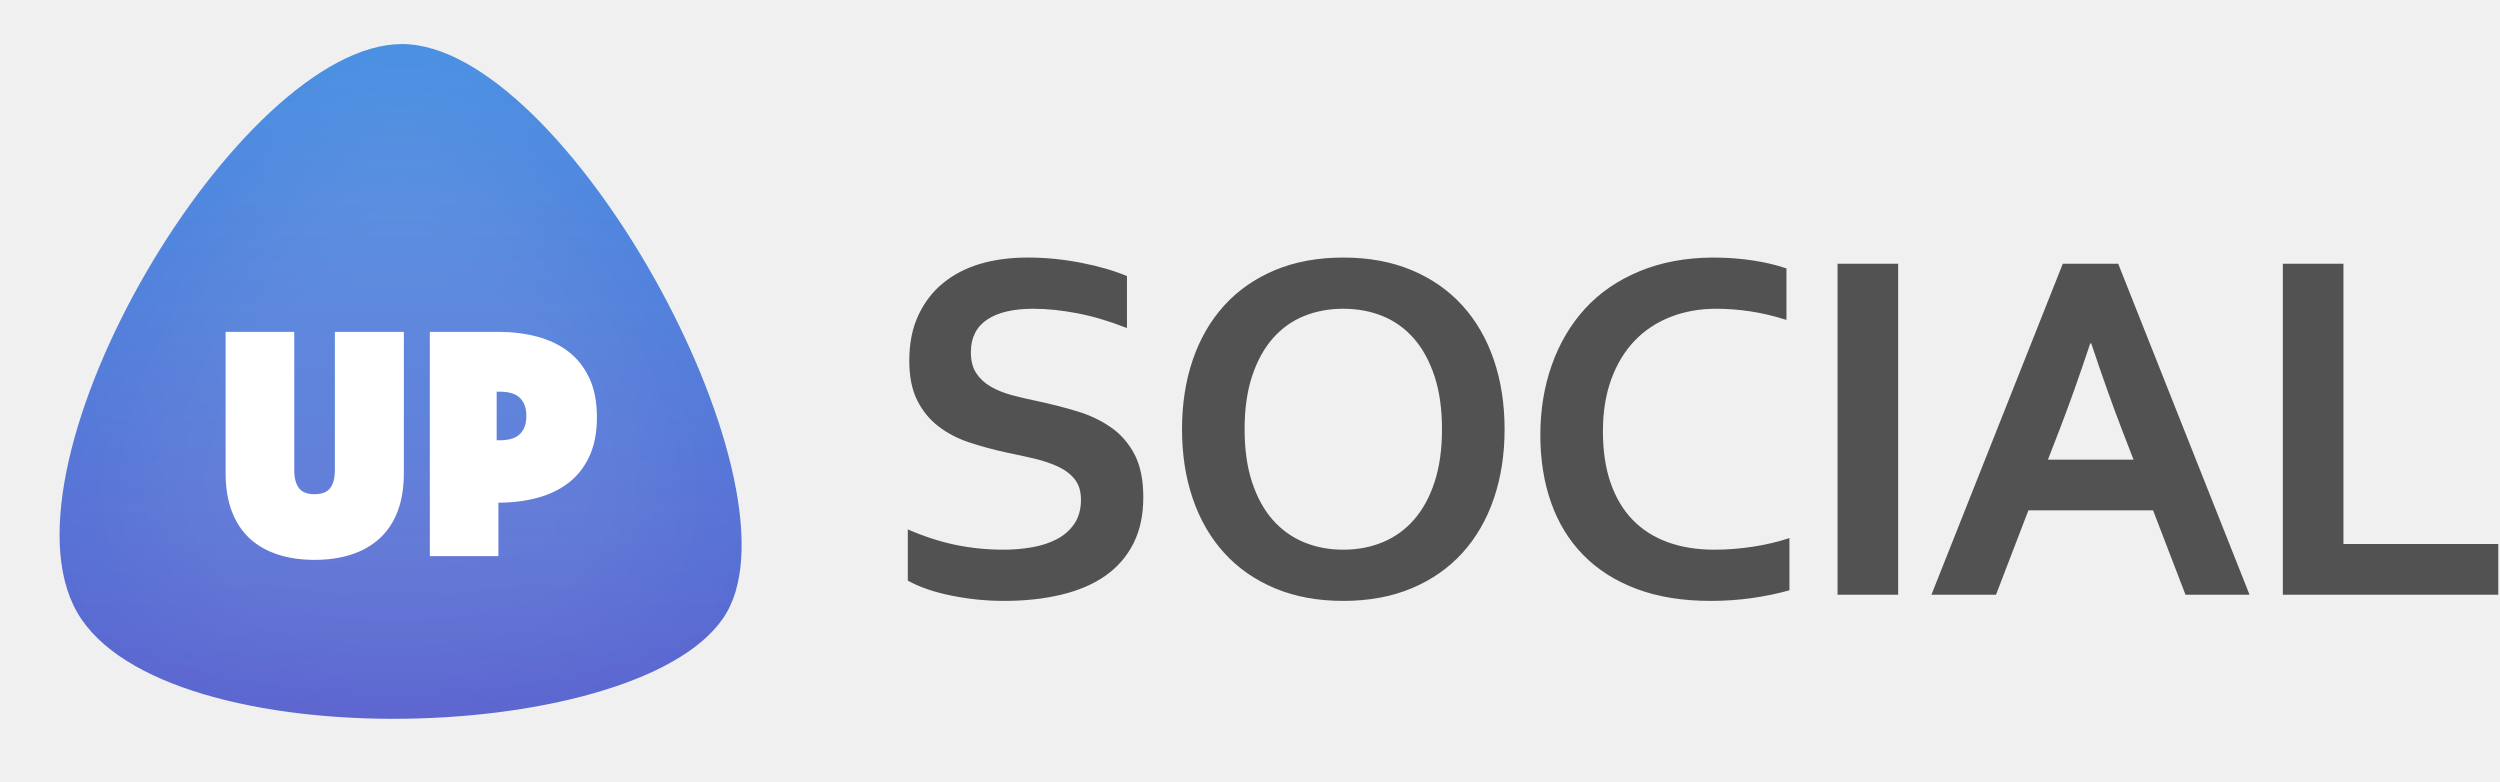
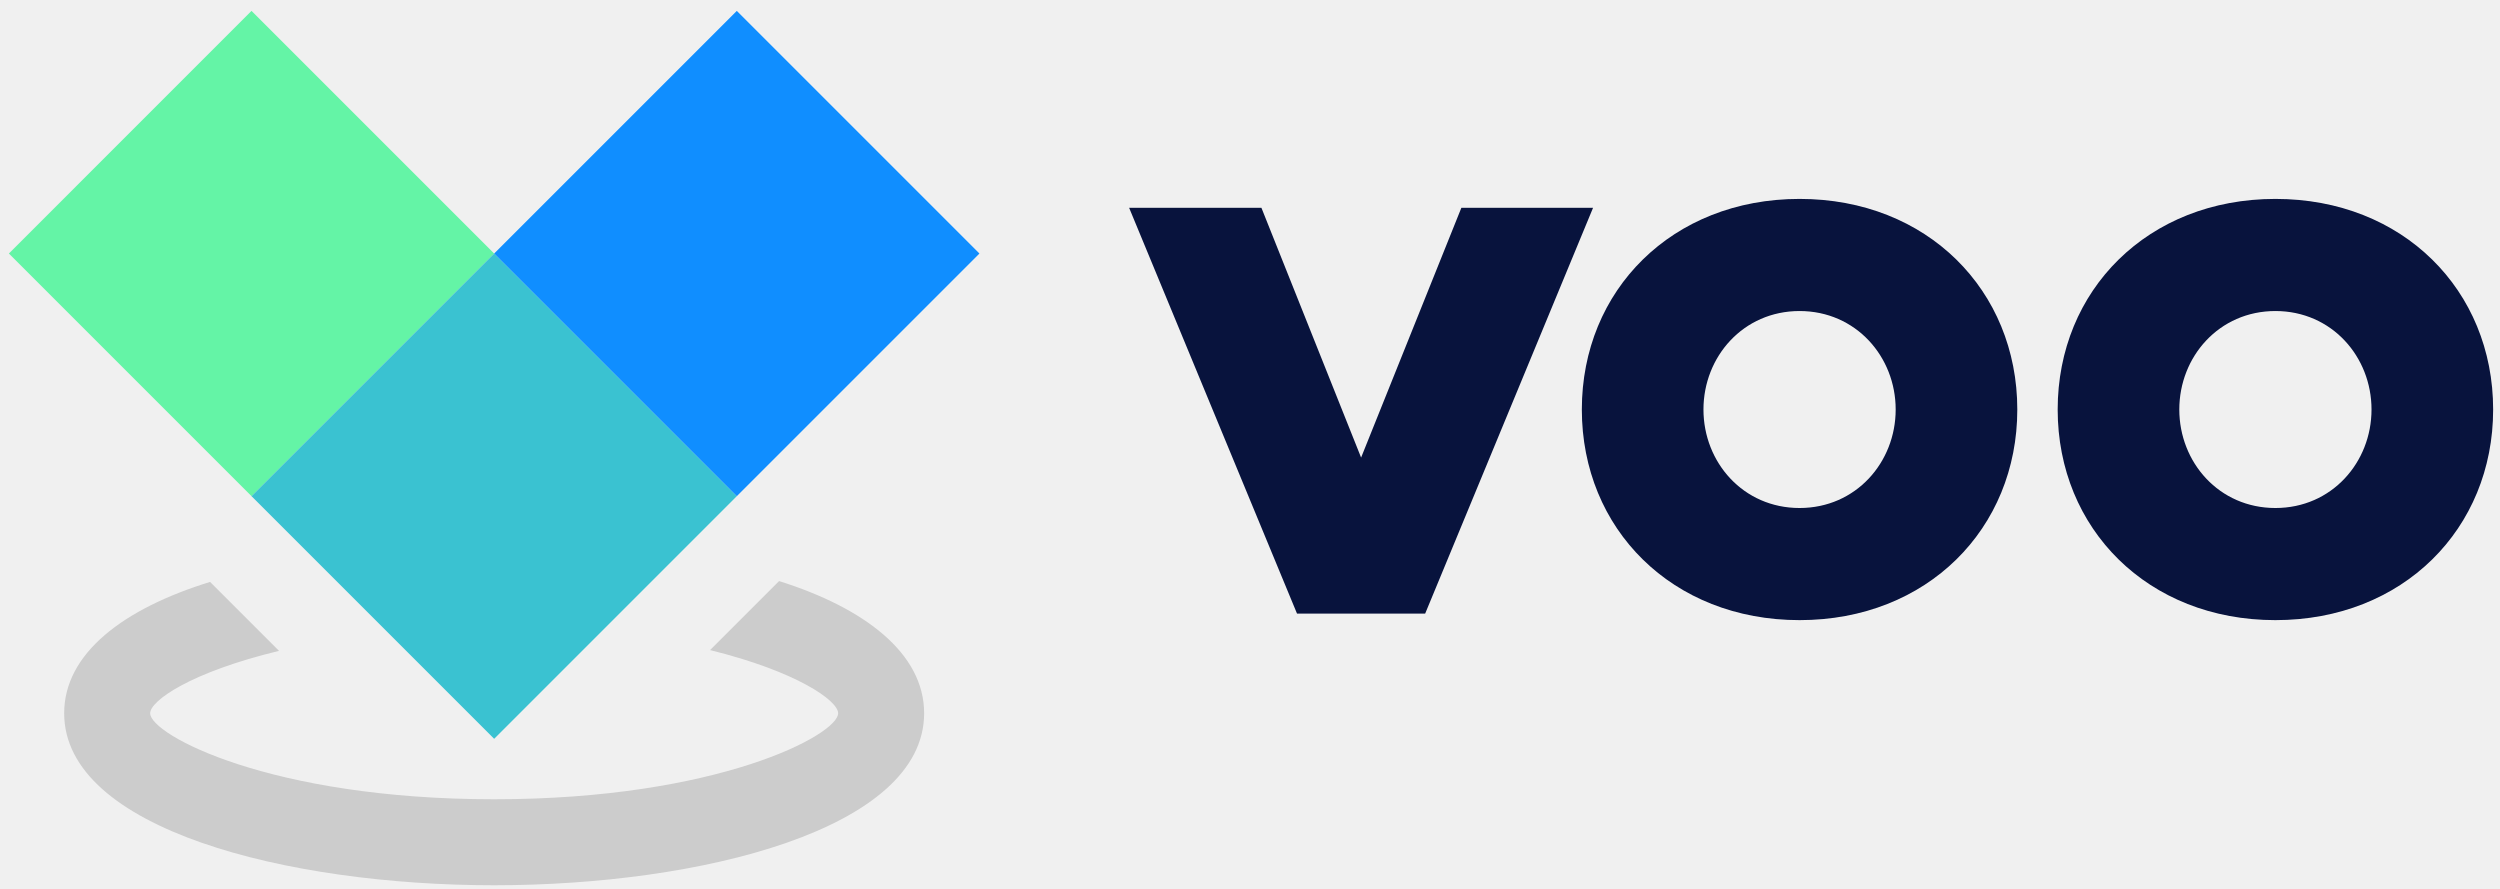
- <svg xmlns="http://www.w3.org/2000/svg" xmlns:xlink="http://www.w3.org/1999/xlink" width="227px" height="71px" viewBox="0 0 227 71" version="1.1">
-   <defs>
-     <linearGradient x1="50%" y1="0%" x2="50%" y2="100%" id="linearGradient-1">
-       <stop stop-color="#4A90E2" offset="0%" />
-       <stop stop-color="#5B64CF" offset="100%" />
-     </linearGradient>
-     <filter x="-50%" y="-50%" width="200%" height="200%" filterUnits="objectBoundingBox" id="filter-2">
-       <feGaussianBlur stdDeviation="6" in="SourceGraphic" result="blur" />
-     </filter>
-     <path d="M21.563,46.836 C20.333,46.836 19.221,46.675 18.226,46.352 C17.231,46.029 16.383,45.545 15.68,44.899 C14.978,44.254 14.437,43.436 14.056,42.448 C13.676,41.459 13.486,40.299 13.486,38.967 L13.486,26.133 L19.719,26.133 L19.719,38.694 C19.719,39.401 19.86,39.94 20.143,40.314 C20.426,40.687 20.899,40.874 21.563,40.874 C22.226,40.874 22.699,40.687 22.982,40.314 C23.265,39.94 23.406,39.401 23.406,38.694 L23.406,26.133 L29.669,26.133 L29.669,38.967 C29.669,40.299 29.478,41.459 29.098,42.448 C28.717,43.436 28.171,44.254 27.459,44.899 C26.747,45.545 25.894,46.029 24.899,46.352 C23.904,46.675 22.792,46.836 21.563,46.836 L21.563,46.836 Z M47.2,33.888 C47.2,35.292 46.966,36.488 46.498,37.475 C46.031,38.462 45.392,39.261 44.584,39.872 C43.775,40.483 42.83,40.93 41.748,41.215 C40.667,41.5 39.502,41.643 38.255,41.643 L38.255,46.497 L32.029,46.497 L32.029,26.133 L38.255,26.133 C39.502,26.133 40.667,26.276 41.748,26.561 C42.83,26.846 43.775,27.293 44.584,27.904 C45.392,28.515 46.031,29.314 46.498,30.301 C46.966,31.288 47.2,32.484 47.2,33.888 L47.2,33.888 Z M38.097,35.976 L38.373,35.976 C39.231,35.976 39.849,35.782 40.227,35.394 C40.605,35.007 40.794,34.465 40.794,33.77 C40.794,33.074 40.605,32.533 40.227,32.145 C39.849,31.757 39.231,31.564 38.373,31.564 L38.097,31.564 L38.097,35.976 Z" id="path-3" />
-   </defs>
+ <svg xmlns="http://www.w3.org/2000/svg" width="211px" height="75px" viewBox="0 0 211 75" version="1.1">
+   <defs />
  <g id="Page-1" stroke="none" stroke-width="1" fill="none" fill-rule="evenodd">
-     <g id="outline" transform="translate(7, 4)">
-       <g id="DHL-Shape-+-overlay-+-UP-no-shadow">
-         <path d="M29.5,0 C44.25,-1.57942327e-15 65.964,39.41 59,51.588 C52.036,63.766 7.786,65.204 0,51.588 C-7.786,37.972 14.75,1.57942327e-15 29.5,0 Z" id="DHL-Shape" fill="url(#linearGradient-1)" />
-         <path d="M29.434,6.109 C41.478,6.109 59.209,38.201 53.522,48.117 C47.836,58.034 11.703,59.205 5.346,48.117 C-1.012,37.03 17.39,6.109 29.434,6.109 Z" id="overlay" fill-opacity="0.08" fill="#FFFFFF" filter="url(#filter-2)" />
-         <g id="UP-no-shadow-Copy">
-           <use fill="none" xlink:href="#path-3" />
-           <use fill="#FFFFFF" fill-rule="evenodd" xlink:href="#path-3" />
-         </g>
+     <g id="Artboard-1">
+       <g id="Logo-2-Copy">
+         <polygon id="Fill-33" fill="#64F4A6" points="41.706 21.398 21.227 41.877 0.749 21.398 21.227 0.919" />
+         <polygon id="Fill-35" fill="#3AC2D1" points="62.185 41.877 41.706 62.356 21.227 41.877 41.706 21.398" />
+         <polygon id="Fill-37" fill="#108EFF" points="82.664 21.398 62.185 41.877 41.706 21.398 62.185 0.919" />
+         <path d="M65.754,49.042 L59.929,54.867 C67.243,56.673 70.739,59.133 70.739,60.2 C70.739,62.014 60.577,67.458 41.706,67.458 C22.835,67.458 12.674,62.014 12.674,60.2 C12.674,59.146 16.088,56.733 23.55,54.934 L17.73,49.114 C10.385,51.378 5.416,55.167 5.416,60.2 C5.416,69.998 24.287,74.716 41.706,74.716 C59.126,74.716 77.997,69.998 77.997,60.2 C77.997,55.115 72.929,51.298 65.754,49.042" id="Fill-39" fill="#CCCCCC" />
+         <polygon id="Fill-41" fill="#08133D" points="120.284 51.788 109.468 51.788 95.298 17.539 106.464 17.539 114.877 38.619 123.339 17.539 134.454 17.539" />
+         <path d="M159.995,34.563 C159.995,30.107 156.641,26.251 151.883,26.251 C147.127,26.251 143.772,30.107 143.772,34.563 C143.772,39.02 147.127,42.876 151.883,42.876 C156.641,42.876 159.995,39.02 159.995,34.563 M170.26,34.563 C170.26,44.628 162.649,52.339 151.883,52.339 C141.118,52.339 133.507,44.628 133.507,34.563 C133.507,24.499 141.118,16.788 151.883,16.788 C162.649,16.788 170.26,24.499 170.26,34.563" id="Fill-43" fill="#08133D" />
+         <path d="M200.156,34.563 C200.156,30.107 196.801,26.251 192.044,26.251 C187.288,26.251 183.933,30.107 183.933,34.563 C183.933,39.02 187.288,42.876 192.044,42.876 C196.801,42.876 200.156,39.02 200.156,34.563 M210.421,34.563 C210.421,44.628 202.81,52.339 192.044,52.339 C181.279,52.339 173.668,44.628 173.668,34.563 C173.668,24.499 181.279,16.788 192.044,16.788 C202.81,16.788 210.421,24.499 210.421,34.563" id="Fill-45" fill="#08133D" />
      </g>
-       <path d="M91.151,41.375 C91.151,40.611 90.963,39.994 90.589,39.522 C90.215,39.05 89.706,38.665 89.062,38.365 C88.418,38.066 87.695,37.822 86.894,37.635 C86.093,37.448 85.251,37.265 84.367,37.085 C83.199,36.83 82.084,36.527 81.021,36.175 C79.957,35.823 79.022,35.337 78.213,34.715 C77.404,34.094 76.761,33.304 76.281,32.346 C75.802,31.387 75.563,30.189 75.563,28.752 C75.563,27.165 75.84,25.783 76.394,24.608 C76.948,23.432 77.7,22.459 78.651,21.688 C79.602,20.917 80.717,20.34 81.998,19.958 C83.278,19.577 84.719,19.386 86.321,19.386 C87.924,19.386 89.533,19.543 91.151,19.857 C92.768,20.172 94.16,20.576 95.328,21.07 L95.328,25.787 C93.771,25.173 92.277,24.728 90.847,24.451 C89.417,24.174 88.073,24.035 86.816,24.035 C85.004,24.035 83.607,24.365 82.627,25.023 C81.646,25.682 81.155,26.671 81.155,27.988 C81.155,28.752 81.316,29.381 81.638,29.875 C81.96,30.369 82.398,30.777 82.952,31.099 C83.506,31.421 84.143,31.679 84.861,31.874 C85.58,32.069 86.344,32.248 87.152,32.413 C88.425,32.683 89.642,32.993 90.802,33.345 C91.963,33.697 92.992,34.187 93.891,34.816 C94.789,35.445 95.5,36.265 96.025,37.276 C96.549,38.287 96.811,39.578 96.811,41.15 C96.811,42.768 96.511,44.168 95.912,45.351 C95.313,46.534 94.464,47.511 93.363,48.282 C92.262,49.053 90.926,49.626 89.354,50 C87.781,50.374 86.059,50.562 84.188,50.562 C82.555,50.562 80.95,50.401 79.37,50.079 C77.79,49.757 76.476,49.304 75.428,48.72 L75.428,44.07 C76.91,44.714 78.355,45.182 79.763,45.474 C81.17,45.766 82.623,45.912 84.12,45.912 C84.989,45.912 85.842,45.841 86.681,45.699 C87.519,45.556 88.272,45.313 88.938,44.969 C89.604,44.624 90.14,44.156 90.544,43.565 C90.948,42.973 91.151,42.243 91.151,41.375 L91.151,41.375 Z M123.933,34.974 C123.933,33.147 123.708,31.548 123.259,30.178 C122.81,28.808 122.189,27.666 121.395,26.753 C120.601,25.84 119.658,25.158 118.565,24.709 C117.472,24.26 116.274,24.035 114.971,24.035 C113.668,24.035 112.47,24.26 111.377,24.709 C110.284,25.158 109.341,25.84 108.547,26.753 C107.754,27.666 107.132,28.808 106.683,30.178 C106.234,31.548 106.009,33.147 106.009,34.974 C106.009,36.8 106.234,38.399 106.683,39.769 C107.132,41.139 107.754,42.277 108.547,43.183 C109.341,44.089 110.284,44.77 111.377,45.227 C112.47,45.684 113.668,45.912 114.971,45.912 C116.274,45.912 117.472,45.684 118.565,45.227 C119.658,44.77 120.601,44.089 121.395,43.183 C122.189,42.277 122.81,41.139 123.259,39.769 C123.708,38.399 123.933,36.8 123.933,34.974 L123.933,34.974 Z M129.616,34.974 C129.616,37.265 129.29,39.365 128.639,41.274 C127.987,43.183 127.036,44.826 125.786,46.204 C124.536,47.582 123.001,48.652 121.182,49.416 C119.362,50.18 117.292,50.562 114.971,50.562 C112.65,50.562 110.58,50.18 108.761,49.416 C106.941,48.652 105.406,47.582 104.156,46.204 C102.906,44.826 101.955,43.183 101.304,41.274 C100.652,39.365 100.327,37.265 100.327,34.974 C100.327,32.683 100.652,30.583 101.304,28.673 C101.955,26.764 102.906,25.121 104.156,23.743 C105.406,22.366 106.941,21.295 108.761,20.531 C110.58,19.768 112.65,19.386 114.971,19.386 C117.292,19.386 119.362,19.768 121.182,20.531 C123.001,21.295 124.536,22.366 125.786,23.743 C127.036,25.121 127.987,26.764 128.639,28.673 C129.29,30.583 129.616,32.683 129.616,34.974 L129.616,34.974 Z M148.832,24.035 C147.334,24.035 145.953,24.282 144.688,24.776 C143.422,25.271 142.337,25.989 141.431,26.933 C140.525,27.876 139.817,29.04 139.308,30.425 C138.799,31.81 138.545,33.394 138.545,35.176 C138.545,36.943 138.777,38.496 139.241,39.836 C139.705,41.177 140.371,42.296 141.24,43.194 C142.108,44.093 143.168,44.77 144.418,45.227 C145.668,45.684 147.087,45.912 148.674,45.912 C149.812,45.912 150.973,45.822 152.156,45.643 C153.339,45.463 154.447,45.201 155.48,44.856 L155.48,49.596 C154.432,49.895 153.301,50.131 152.089,50.303 C150.876,50.475 149.618,50.562 148.315,50.562 C145.77,50.562 143.531,50.198 141.599,49.472 C139.668,48.746 138.054,47.72 136.759,46.395 C135.464,45.07 134.49,43.483 133.839,41.633 C133.188,39.784 132.862,37.744 132.862,35.513 C132.862,33.222 133.21,31.095 133.906,29.134 C134.603,27.172 135.606,25.473 136.916,24.035 C138.226,22.598 139.866,21.467 141.835,20.644 C143.804,19.82 146.032,19.401 148.517,19.386 C149.79,19.386 150.995,19.472 152.133,19.644 C153.271,19.816 154.297,20.06 155.211,20.374 L155.211,25.046 C154.013,24.672 152.897,24.41 151.864,24.26 C150.831,24.11 149.82,24.035 148.832,24.035 L148.832,24.035 Z M159.85,50 L159.85,19.947 L165.352,19.947 L165.352,50 L159.85,50 Z M188.499,42.341 L177.179,42.341 L174.237,50 L168.374,50 L180.301,19.947 L185.332,19.947 L197.259,50 L191.442,50 L188.499,42.341 Z M182.794,27.18 C181.746,30.324 180.81,32.952 179.987,35.063 L178.953,37.736 L186.725,37.736 L185.692,35.063 C184.868,32.937 183.932,30.309 182.884,27.18 L182.794,27.18 Z M205.784,19.947 L205.784,45.396 L219.844,45.396 L219.844,50 L200.281,50 L200.281,19.947 L205.784,19.947 Z" id="SOCIAL" fill-opacity="0.658" fill="#000000" />
    </g>
  </g>
</svg>
